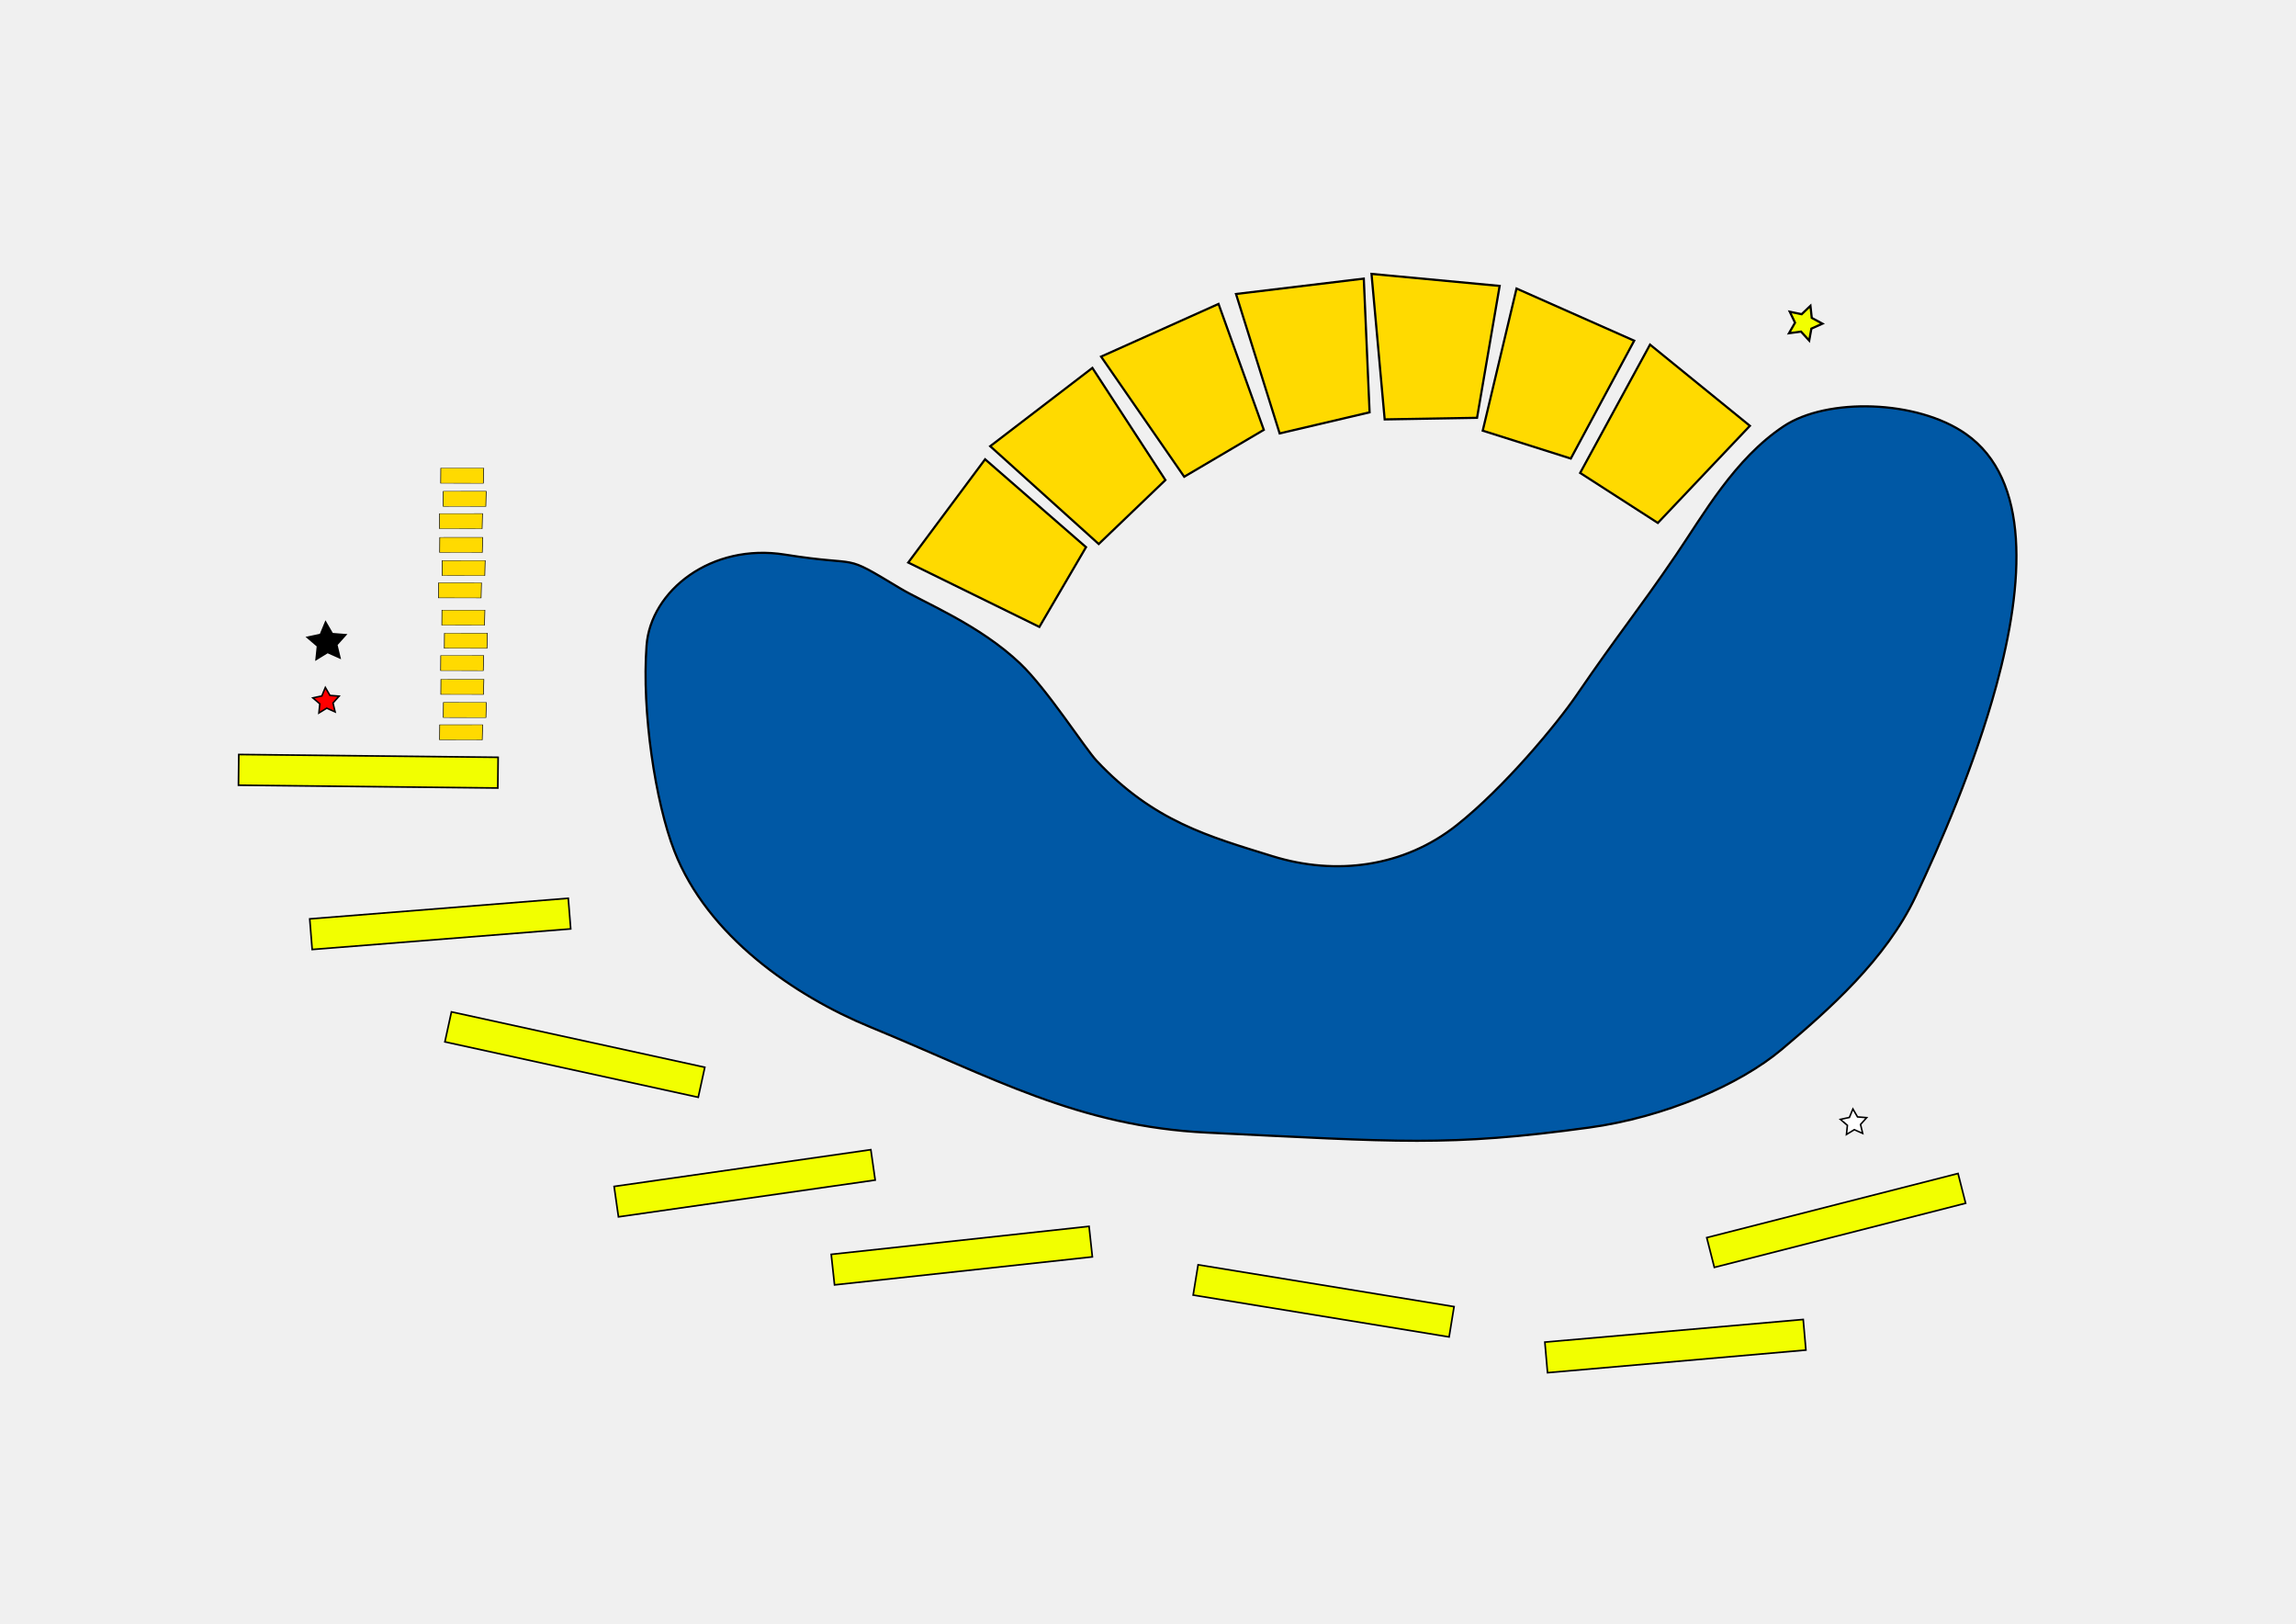
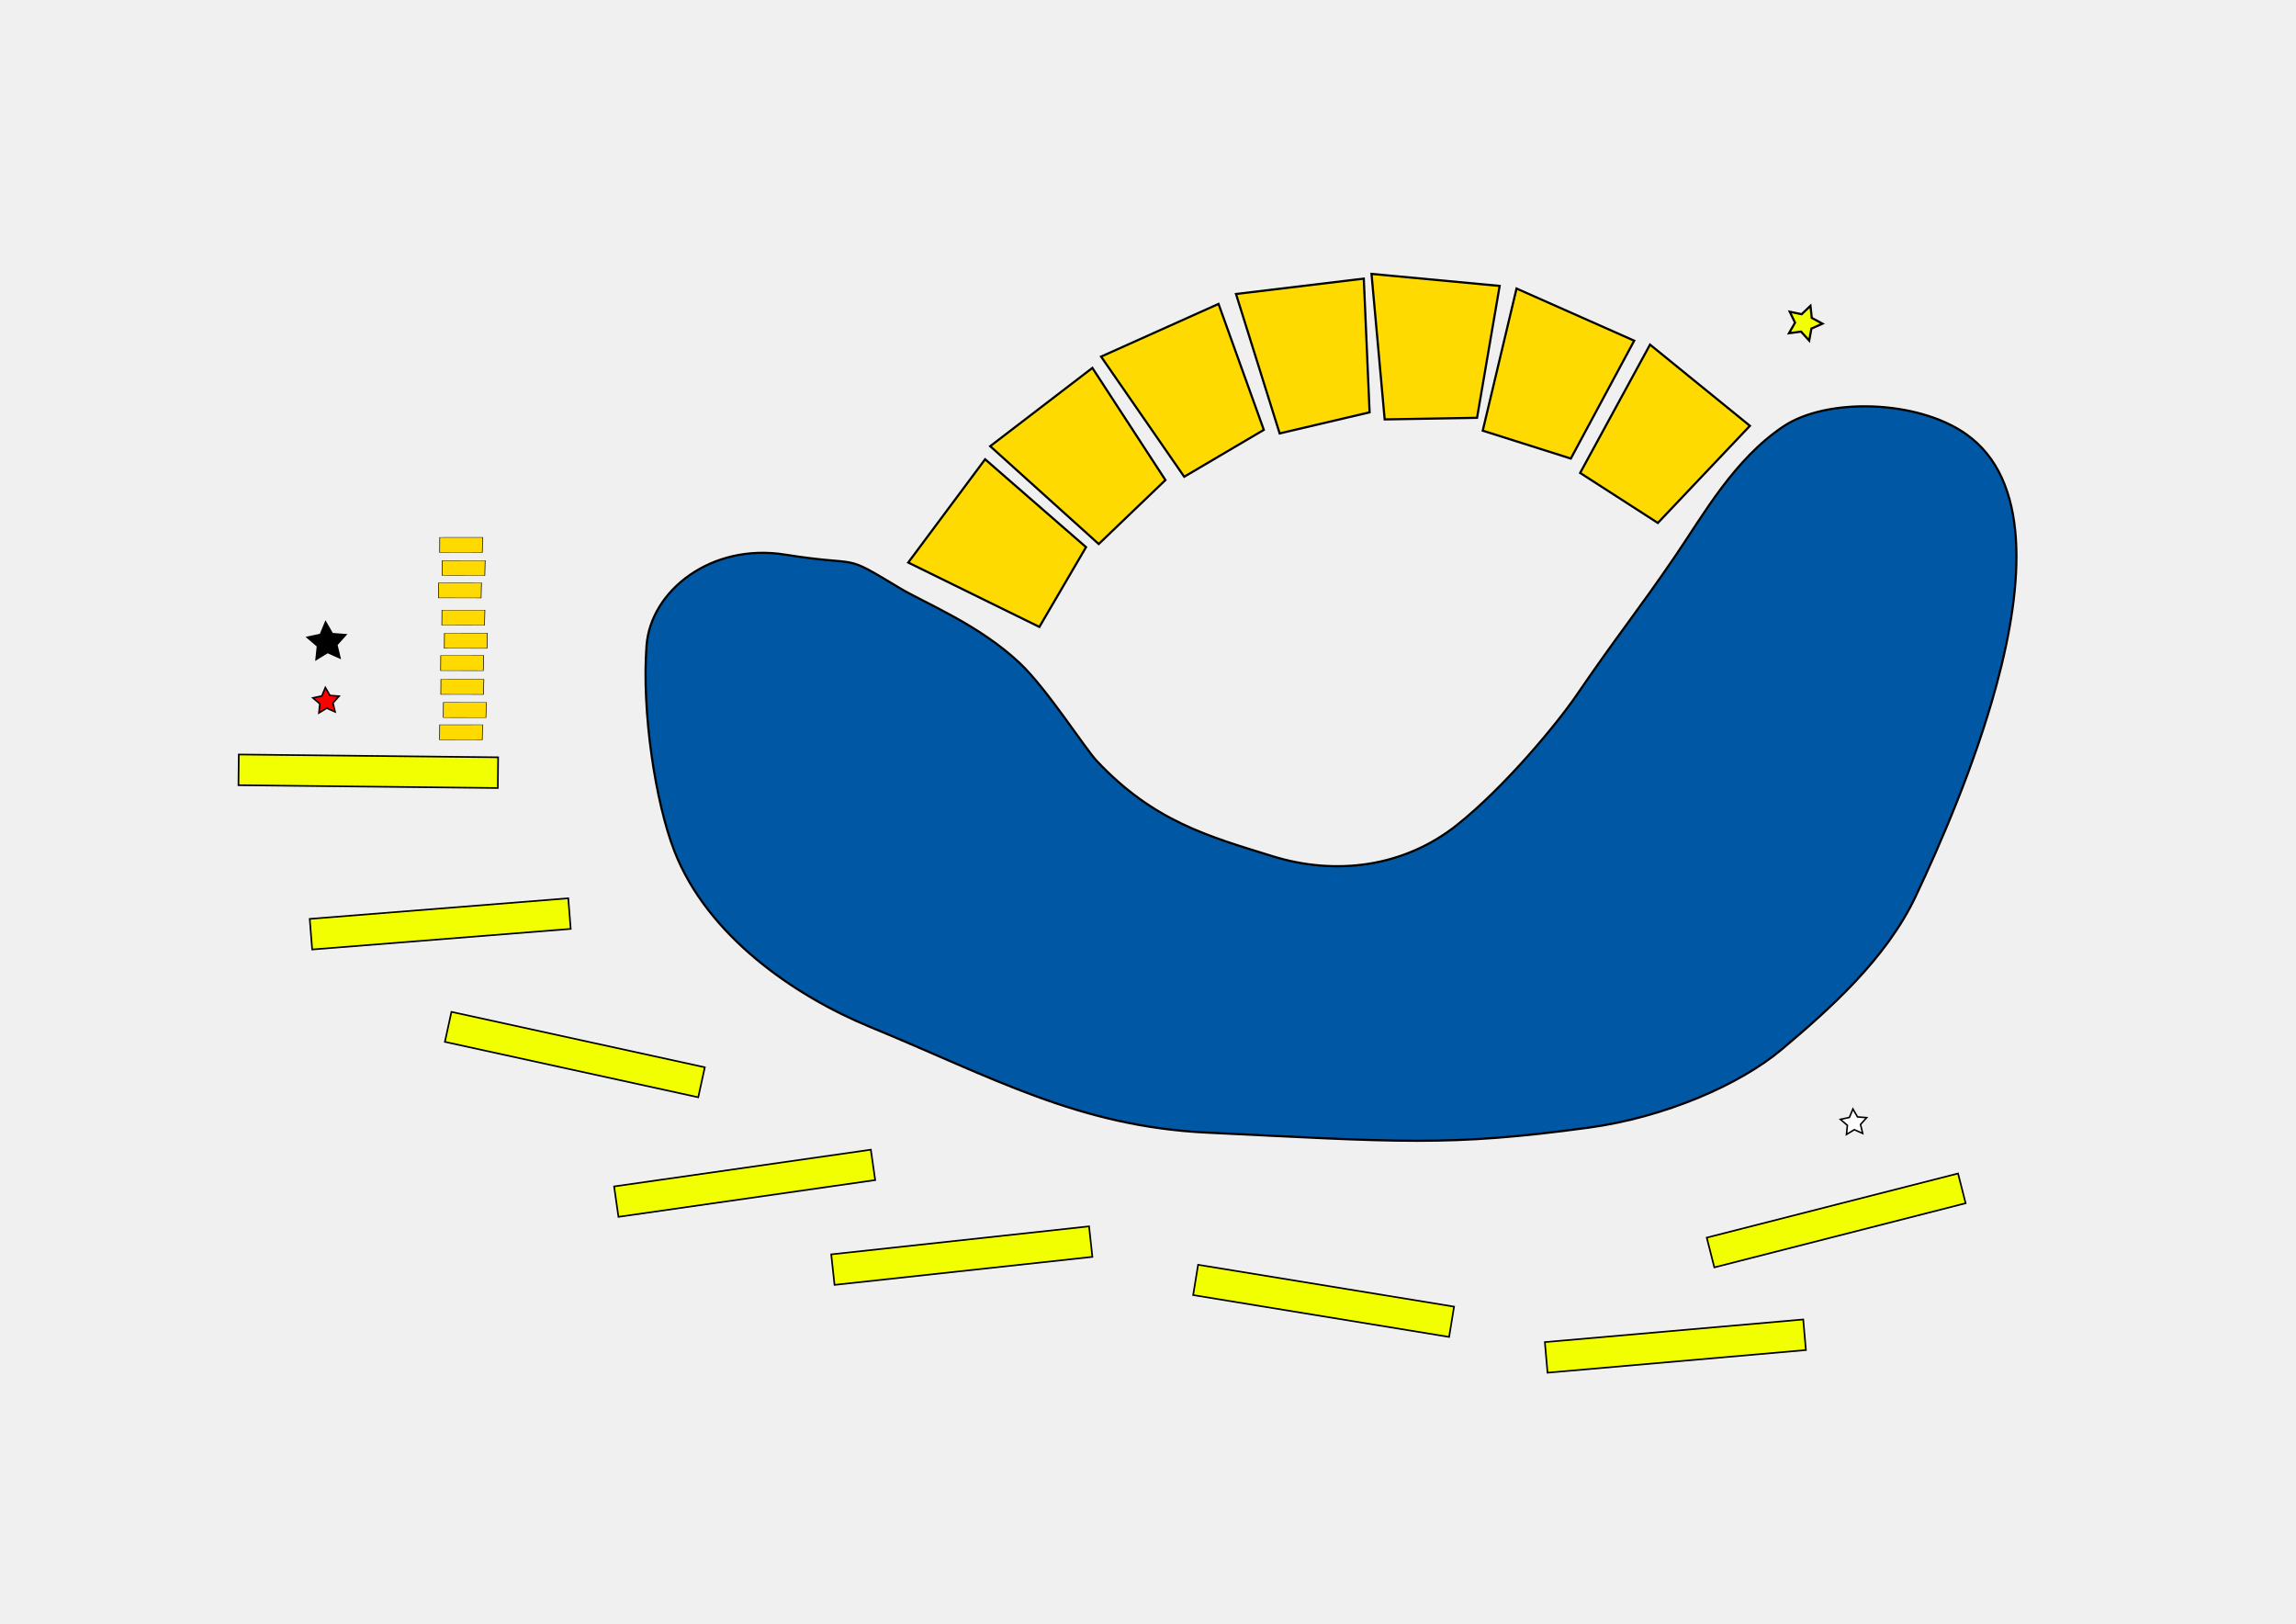
<svg xmlns="http://www.w3.org/2000/svg" width="1052.36" height="744.094" id="svg2403">
  <defs id="defs2405">
    </defs>
  <g id="layer1">
    <g id="g2442" transform="translate(90,-50)">
      <path id="path2440" d="M 269.79,304.163 C 306.651,310.056 294.688,302.822 322.569,319.6 C 333.597,326.237 358.925,336.295 377.614,354.089 C 389.97,365.853 407.363,393.014 412.595,398.598 C 438.742,426.503 464.205,433.352 493.211,442.361 C 522.418,451.433 553.513,447.297 577.664,428.168 C 599.525,410.853 623.634,381.715 632.561,368.655 C 652.075,340.107 660.325,330.56 678.266,304.211 C 690.794,285.811 704.966,260.357 727.531,245.34 C 747.364,232.14 788.711,233.193 811.067,248.883 C 840.742,269.71 837.769,317.132 825.034,364.088 C 815.028,400.985 798.994,437.594 788.034,460.788 C 774.404,489.633 748.271,512.691 726.679,530.877 C 707.333,547.173 672.917,562.021 638.319,566.74 C 573.612,575.565 551.064,573.263 463.268,569.043 C 404.174,566.203 364.724,543.607 308.946,520.674 C 273.957,506.288 234.222,478.833 219.117,440.058 C 210.358,417.571 204.107,376.021 206.343,345.858 C 208.211,320.667 236.057,298.77 269.79,304.163 z" style="fill:#0058a5;fill-opacity:1;fill-rule:evenodd;stroke:#000000;stroke-width:1px;stroke-linecap:butt;stroke-linejoin:miter;stroke-opacity:1" />
    </g>
    <g id="start" transform="translate(-151.8882,10.9102)" style="fill:#000000;fill-opacity:1">
      <path d="M 307.491,290.343 L 302.032,287.921 L 296.941,291.045 L 297.558,285.104 L 293.013,281.227 L 298.854,279.978 L 301.136,274.458 L 304.129,279.627 L 310.084,280.092 L 306.093,284.536 L 307.491,290.343 z" id="path2387" style="fill:#000000;fill-opacity:1;stroke:#000000;stroke-width:1;stroke-linecap:square;stroke-miterlimit:4;stroke-dasharray:none;stroke-opacity:1" />
    </g>
    <g id="goal" transform="translate(84.11858,-49.03307)">
      <path d="M 745.12,205.121 L 741.379,200.997 L 735.861,201.741 L 738.627,196.909 L 736.215,191.891 L 741.665,193.028 L 745.692,189.183 L 746.294,194.718 L 751.195,197.36 L 746.117,199.643 L 745.12,205.121 z" id="path2391" style="fill:#f2ff00;fill-opacity:1;stroke:#000000;stroke-width:1;stroke-linecap:square;stroke-miterlimit:4;stroke-dasharray:none;stroke-opacity:1" />
    </g>
    <g transform="matrix(0.9769179,0.2136147,-0.2136147,0.9769179,-176.3519,33.62832)" id="g3175">
      <path style="fill:#f2ff00;fill-opacity:1;stroke:#000000;stroke-width:0.746;stroke-linecap:square;stroke-miterlimit:4;stroke-opacity:1" d="M 466.293,338.282 L 585.167,338.282 L 585.167,352.356 L 466.293,352.356 L 466.293,338.282 z" id="path3177" />
    </g>
    <g transform="matrix(0.9899066,-0.1417202,0.1417202,0.9899066,-228.0554,274.9293)" id="g3179">
      <path style="fill:#f2ff00;fill-opacity:1;stroke:#000000;stroke-width:0.746;stroke-linecap:square;stroke-miterlimit:4;stroke-opacity:1" d="M 466.293,338.282 L 585.167,338.282 L 585.167,352.356 L 466.293,352.356 L 466.293,338.282 z" id="path3181" />
    </g>
    <g transform="matrix(0.9968426,-7.9401772e-2,7.9401772e-2,0.9968426,-349.7169,120.9095)" id="g3183">
      <path style="fill:#f2ff00;fill-opacity:1;stroke:#000000;stroke-width:0.746;stroke-linecap:square;stroke-miterlimit:4;stroke-opacity:1" d="M 466.293,338.282 L 585.167,338.282 L 585.167,352.356 L 466.293,352.356 L 466.293,338.282 z" id="path3185" />
    </g>
    <g transform="matrix(0.9941511,-0.1079965,0.1079965,0.9941511,-119.1158,288.8902)" id="g3187">
      <path style="fill:#f2ff00;fill-opacity:1;stroke:#000000;stroke-width:0.746;stroke-linecap:square;stroke-miterlimit:4;stroke-opacity:1" d="M 466.293,338.282 L 585.167,338.282 L 585.167,352.356 L 466.293,352.356 L 466.293,338.282 z" id="path3189" />
    </g>
    <g transform="matrix(0.9869053,0.1612996,-0.1612996,0.9869053,143.5248,170.5451)" id="g3191">
      <path style="fill:#f2ff00;fill-opacity:1;stroke:#000000;stroke-width:0.746;stroke-linecap:square;stroke-miterlimit:4;stroke-opacity:1" d="M 466.293,338.282 L 585.167,338.282 L 585.167,352.356 L 466.293,352.356 L 466.293,338.282 z" id="path3193" />
    </g>
    <g transform="matrix(0.9961864,-8.7248665e-2,8.7248665e-2,0.9961864,218.6551,321.0425)" id="g3195">
      <path style="fill:#f2ff00;fill-opacity:1;stroke:#000000;stroke-width:0.746;stroke-linecap:square;stroke-miterlimit:4;stroke-opacity:1" d="M 461.905,335.586 L 580.779,335.586 L 580.779,349.66 L 461.905,349.66 L 461.905,335.586 z" id="path3197" />
    </g>
    <g transform="matrix(0.9689407,-0.2472923,0.2472923,0.9689407,246.812,354.7047)" id="g3199">
      <path style="fill:#f2ff00;fill-opacity:1;stroke:#000000;stroke-width:0.746;stroke-linecap:square;stroke-miterlimit:4;stroke-opacity:1" d="M 466.293,338.282 L 585.167,338.282 L 585.167,352.356 L 466.293,352.356 L 466.293,338.282 z" id="path3201" />
    </g>
    <g transform="matrix(0.9999411,1.0845045e-2,-1.0845045e-2,0.9999411,-353.1488,2.441915)" id="g3203">
      <path style="fill:#f2ff00;fill-opacity:1;stroke:#000000;stroke-width:0.746;stroke-linecap:square;stroke-miterlimit:4;stroke-opacity:1" d="M 466.293,338.282 L 585.167,338.282 L 585.167,352.356 L 466.293,352.356 L 466.293,338.282 z" id="path3205" />
    </g>
    <g id="g2403" style="fill:#ffda00;fill-opacity:1" transform="matrix(0.9673841,-0.2533137,0.2533137,0.9673841,-58.9736,124.9706)">
      <path id="path2401" d="M 426.112,248.883 C 441.467,236.599 456.823,224.315 472.178,212.031 C 483.694,228.921 495.211,245.812 506.728,262.703 C 496.747,272.684 486.766,282.665 476.785,292.646 C 459.894,278.059 443.003,263.471 426.112,248.883 z" style="fill:#ffda00;fill-opacity:1;fill-rule:evenodd;stroke:#000000;stroke-width:1px;stroke-linecap:butt;stroke-linejoin:miter;stroke-opacity:1" />
    </g>
    <g id="g3176" style="fill:#ffda00;fill-opacity:1" transform="matrix(0.9997776,2.109299e-2,-2.109299e-2,0.9997776,33.08641,-53.33335)">
      <path id="path3178" d="M 426.112,248.883 C 441.467,236.599 456.823,224.315 472.178,212.031 C 483.694,228.921 495.211,245.812 506.728,262.703 C 496.747,272.684 486.766,282.665 476.785,292.646 C 459.894,278.059 443.003,263.471 426.112,248.883 z" style="fill:#ffda00;fill-opacity:1;fill-rule:evenodd;stroke:#000000;stroke-width:1px;stroke-linecap:butt;stroke-linejoin:miter;stroke-opacity:1" />
    </g>
    <g id="g3180" style="fill:#ffda00;fill-opacity:1" transform="matrix(0.9681374,0.2504206,-0.2504206,0.9681374,154.4673,-184.2405)">
      <path id="path3182" d="M 426.112,248.883 C 441.467,236.599 456.823,224.315 472.178,212.031 C 483.694,228.921 495.211,245.812 506.728,262.703 C 496.747,272.684 486.766,282.665 476.785,292.646 C 459.894,278.059 443.003,263.471 426.112,248.883 z" style="fill:#ffda00;fill-opacity:1;fill-rule:evenodd;stroke:#000000;stroke-width:1px;stroke-linecap:butt;stroke-linejoin:miter;stroke-opacity:1" />
    </g>
    <g id="g3184" style="fill:#ffda00;fill-opacity:1" transform="matrix(0.8498629,0.5270041,-0.5270041,0.8498629,335.5416,-301.3555)">
      <path id="path3186" d="M 426.112,248.883 C 441.467,236.599 456.823,224.315 472.178,212.031 C 483.694,228.921 495.211,245.812 506.728,262.703 C 496.747,272.684 486.766,282.665 476.785,292.646 C 459.894,278.059 443.003,263.471 426.112,248.883 z" style="fill:#ffda00;fill-opacity:1;fill-rule:evenodd;stroke:#000000;stroke-width:1px;stroke-linecap:butt;stroke-linejoin:miter;stroke-opacity:1" />
    </g>
    <g id="g3188" style="fill:#ffda00;fill-opacity:1" transform="matrix(0.7191751,0.6948291,-0.6948291,0.7191751,495.1057,-349.5466)">
      <path id="path3190" d="M 426.112,248.883 C 441.467,236.599 456.823,224.315 472.178,212.031 C 483.694,228.921 495.211,245.812 506.728,262.703 C 496.747,272.684 486.766,282.665 476.785,292.646 C 459.894,278.059 443.003,263.471 426.112,248.883 z" style="fill:#ffda00;fill-opacity:1;fill-rule:evenodd;stroke:#000000;stroke-width:1px;stroke-linecap:butt;stroke-linejoin:miter;stroke-opacity:1" />
    </g>
    <g id="g3192" style="fill:#ffda00;fill-opacity:1" transform="matrix(0.2119303,0.9772849,-0.9772849,0.2119303,909.206,-311.2476)">
      <path id="path3194" d="M 426.112,248.883 C 441.467,236.599 456.823,224.315 472.178,212.031 C 483.694,228.921 495.211,245.812 506.728,262.703 C 496.747,272.684 486.766,282.665 476.785,292.646 C 459.894,278.059 443.003,263.471 426.112,248.883 z" style="fill:#ffda00;fill-opacity:1;fill-rule:evenodd;stroke:#000000;stroke-width:1px;stroke-linecap:butt;stroke-linejoin:miter;stroke-opacity:1" />
    </g>
    <g id="g3196" style="fill:#ffda00;fill-opacity:1" transform="matrix(0.4607648,0.8875225,-0.8875225,0.4607648,719.6454,-360.6346)">
      <path id="path3198" d="M 426.112,248.883 C 441.467,236.599 456.823,224.315 472.178,212.031 C 483.694,228.921 495.211,245.812 506.728,262.703 C 496.747,272.684 486.766,282.665 476.785,292.646 C 459.894,278.059 443.003,263.471 426.112,248.883 z" style="fill:#ffda00;fill-opacity:1;fill-rule:evenodd;stroke:#000000;stroke-width:1px;stroke-linecap:butt;stroke-linejoin:miter;stroke-opacity:1" />
    </g>
    <g id="g2415" style="fill:#ffda00;fill-opacity:1" transform="matrix(-3.2361278e-2,-1.797603,2.977324,0.2224122,-2716.645,3006.353)">
      <path id="path2433" d="M 1611.09,997.647 L 1611.915,1004.265 L 1608.043,1004.163 L 1607.247,997.587 L 1611.09,997.647 z" style="fill:#ffda00;fill-opacity:1;fill-rule:evenodd;stroke:#000000;stroke-width:0.099px;stroke-linecap:butt;stroke-linejoin:miter;stroke-opacity:1" />
    </g>
    <g id="g2477" style="fill:#ffda00;fill-opacity:1" transform="matrix(-3.2361278e-2,-1.797603,2.977324,0.2224122,-2714.948,2996.133)">
      <path id="path2479" d="M 1611.09,997.647 L 1611.915,1004.265 L 1608.043,1004.163 L 1607.247,997.587 L 1611.09,997.647 z" style="fill:#ffda00;fill-opacity:1;fill-rule:evenodd;stroke:#000000;stroke-width:0.099px;stroke-linecap:butt;stroke-linejoin:miter;stroke-opacity:1" />
    </g>
    <g id="g2481" style="fill:#ffda00;fill-opacity:1" transform="matrix(-3.2361278e-2,-1.797603,2.977324,0.2224122,-2716.088,2985.535)">
      <path id="path2483" d="M 1611.09,997.647 L 1611.915,1004.265 L 1608.043,1004.163 L 1607.247,997.587 L 1611.09,997.647 z" style="fill:#ffda00;fill-opacity:1;fill-rule:evenodd;stroke:#000000;stroke-width:0.099px;stroke-linecap:butt;stroke-linejoin:miter;stroke-opacity:1" />
    </g>
    <g id="g2485" style="fill:#ffda00;fill-opacity:1" transform="matrix(-3.2361278e-2,-1.797603,2.977324,0.2224122,-2716.171,2974.626)">
      <path id="path2487" d="M 1611.09,997.647 L 1611.915,1004.265 L 1608.043,1004.163 L 1607.247,997.587 L 1611.09,997.647 z" style="fill:#ffda00;fill-opacity:1;fill-rule:evenodd;stroke:#000000;stroke-width:0.099px;stroke-linecap:butt;stroke-linejoin:miter;stroke-opacity:1" />
    </g>
    <g id="g2489" style="fill:#ffda00;fill-opacity:1" transform="matrix(-3.2361278e-2,-1.797603,2.977324,0.2224122,-2714.475,2964.407)">
      <path id="path2491" d="M 1611.09,997.647 L 1611.915,1004.265 L 1608.043,1004.163 L 1607.247,997.587 L 1611.09,997.647 z" style="fill:#ffda00;fill-opacity:1;fill-rule:evenodd;stroke:#000000;stroke-width:0.099px;stroke-linecap:butt;stroke-linejoin:miter;stroke-opacity:1" />
    </g>
    <g id="g2493" style="fill:#ffda00;fill-opacity:1" transform="matrix(-3.2361278e-2,-1.797603,2.977324,0.2224122,-2715.614,2953.809)">
      <path id="path2495" d="M 1611.09,997.647 L 1611.915,1004.265 L 1608.043,1004.163 L 1607.247,997.587 L 1611.09,997.647 z" style="fill:#ffda00;fill-opacity:1;fill-rule:evenodd;stroke:#000000;stroke-width:0.099px;stroke-linecap:butt;stroke-linejoin:miter;stroke-opacity:1" />
    </g>
    <g id="g2497" style="fill:#ffda00;fill-opacity:1" transform="matrix(-3.2361278e-2,-1.797603,2.977324,0.2224122,-2717.175,2941.303)">
      <path id="path2499" d="M 1611.09,997.647 L 1611.915,1004.265 L 1608.043,1004.163 L 1607.247,997.587 L 1611.09,997.647 z" style="fill:#ffda00;fill-opacity:1;fill-rule:evenodd;stroke:#000000;stroke-width:0.099px;stroke-linecap:butt;stroke-linejoin:miter;stroke-opacity:1" />
    </g>
    <g id="g2501" style="fill:#ffda00;fill-opacity:1" transform="matrix(-3.2361278e-2,-1.797603,2.977324,0.2224122,-2715.479,2931.084)">
      <path id="path2503" d="M 1611.09,997.647 L 1611.915,1004.265 L 1608.043,1004.163 L 1607.247,997.587 L 1611.09,997.647 z" style="fill:#ffda00;fill-opacity:1;fill-rule:evenodd;stroke:#000000;stroke-width:0.099px;stroke-linecap:butt;stroke-linejoin:miter;stroke-opacity:1" />
    </g>
    <g id="g2505" style="fill:#ffda00;fill-opacity:1" transform="matrix(-3.2361278e-2,-1.797603,2.977324,0.2224122,-2716.617,2920.485)">
      <path id="path2507" d="M 1611.09,997.647 L 1611.915,1004.265 L 1608.043,1004.163 L 1607.247,997.587 L 1611.09,997.647 z" style="fill:#ffda00;fill-opacity:1;fill-rule:evenodd;stroke:#000000;stroke-width:0.099px;stroke-linecap:butt;stroke-linejoin:miter;stroke-opacity:1" />
    </g>
-     <g id="g2509" style="fill:#ffda00;fill-opacity:1" transform="matrix(-3.2361278e-2,-1.797603,2.977324,0.2224122,-2716.701,2909.577)">
-       <path id="path2511" d="M 1611.09,997.647 L 1611.915,1004.265 L 1608.043,1004.163 L 1607.247,997.587 L 1611.09,997.647 z" style="fill:#ffda00;fill-opacity:1;fill-rule:evenodd;stroke:#000000;stroke-width:0.099px;stroke-linecap:butt;stroke-linejoin:miter;stroke-opacity:1" />
-     </g>
-     <g id="g2513" style="fill:#ffda00;fill-opacity:1" transform="matrix(-3.2361278e-2,-1.797603,2.977324,0.2224122,-2715.005,2899.357)">
-       <path id="path2515" d="M 1611.09,997.647 L 1611.915,1004.265 L 1608.043,1004.163 L 1607.247,997.587 L 1611.09,997.647 z" style="fill:#ffda00;fill-opacity:1;fill-rule:evenodd;stroke:#000000;stroke-width:0.099px;stroke-linecap:butt;stroke-linejoin:miter;stroke-opacity:1" />
-     </g>
-     <g id="g2517" style="fill:#ffda00;fill-opacity:1" transform="matrix(-3.2361278e-2,-1.797603,2.977324,0.2224122,-2716.144,2888.759)">
-       <path id="path2519" d="M 1611.09,997.647 L 1611.915,1004.265 L 1608.043,1004.163 L 1607.247,997.587 L 1611.09,997.647 z" style="fill:#ffda00;fill-opacity:1;fill-rule:evenodd;stroke:#000000;stroke-width:0.099px;stroke-linecap:butt;stroke-linejoin:miter;stroke-opacity:1" />
-     </g>
    <g id="g2439" transform="matrix(0.7053186,0,0,0.7053186,636.873,314.6218)" style="fill:#ffffff;fill-opacity:1">
      <path d="M 307.491,290.343 L 302.032,287.921 L 296.941,291.045 L 297.558,285.104 L 293.013,281.227 L 298.854,279.978 L 301.136,274.458 L 304.129,279.627 L 310.084,280.092 L 306.093,284.536 L 307.491,290.343 z" id="path2441" style="fill:#ffffff;fill-opacity:1;stroke:#000000;stroke-width:1;stroke-linecap:square;stroke-miterlimit:4;stroke-dasharray:none;stroke-opacity:1" />
    </g>
    <g id="g2441" transform="matrix(0.7053186,0,0,0.7053186,-63.27629,121.4627)" style="fill:#ff0000;fill-opacity:1">
      <path d="M 307.491,290.343 L 302.032,287.921 L 296.941,291.045 L 297.558,285.104 L 293.013,281.227 L 298.854,279.978 L 301.136,274.458 L 304.129,279.627 L 310.084,280.092 L 306.093,284.536 L 307.491,290.343 z" id="path2443" style="fill:#ff0000;fill-opacity:1;stroke:#000000;stroke-width:1;stroke-linecap:square;stroke-miterlimit:4;stroke-dasharray:none;stroke-opacity:1" />
    </g>
  </g>
</svg>
